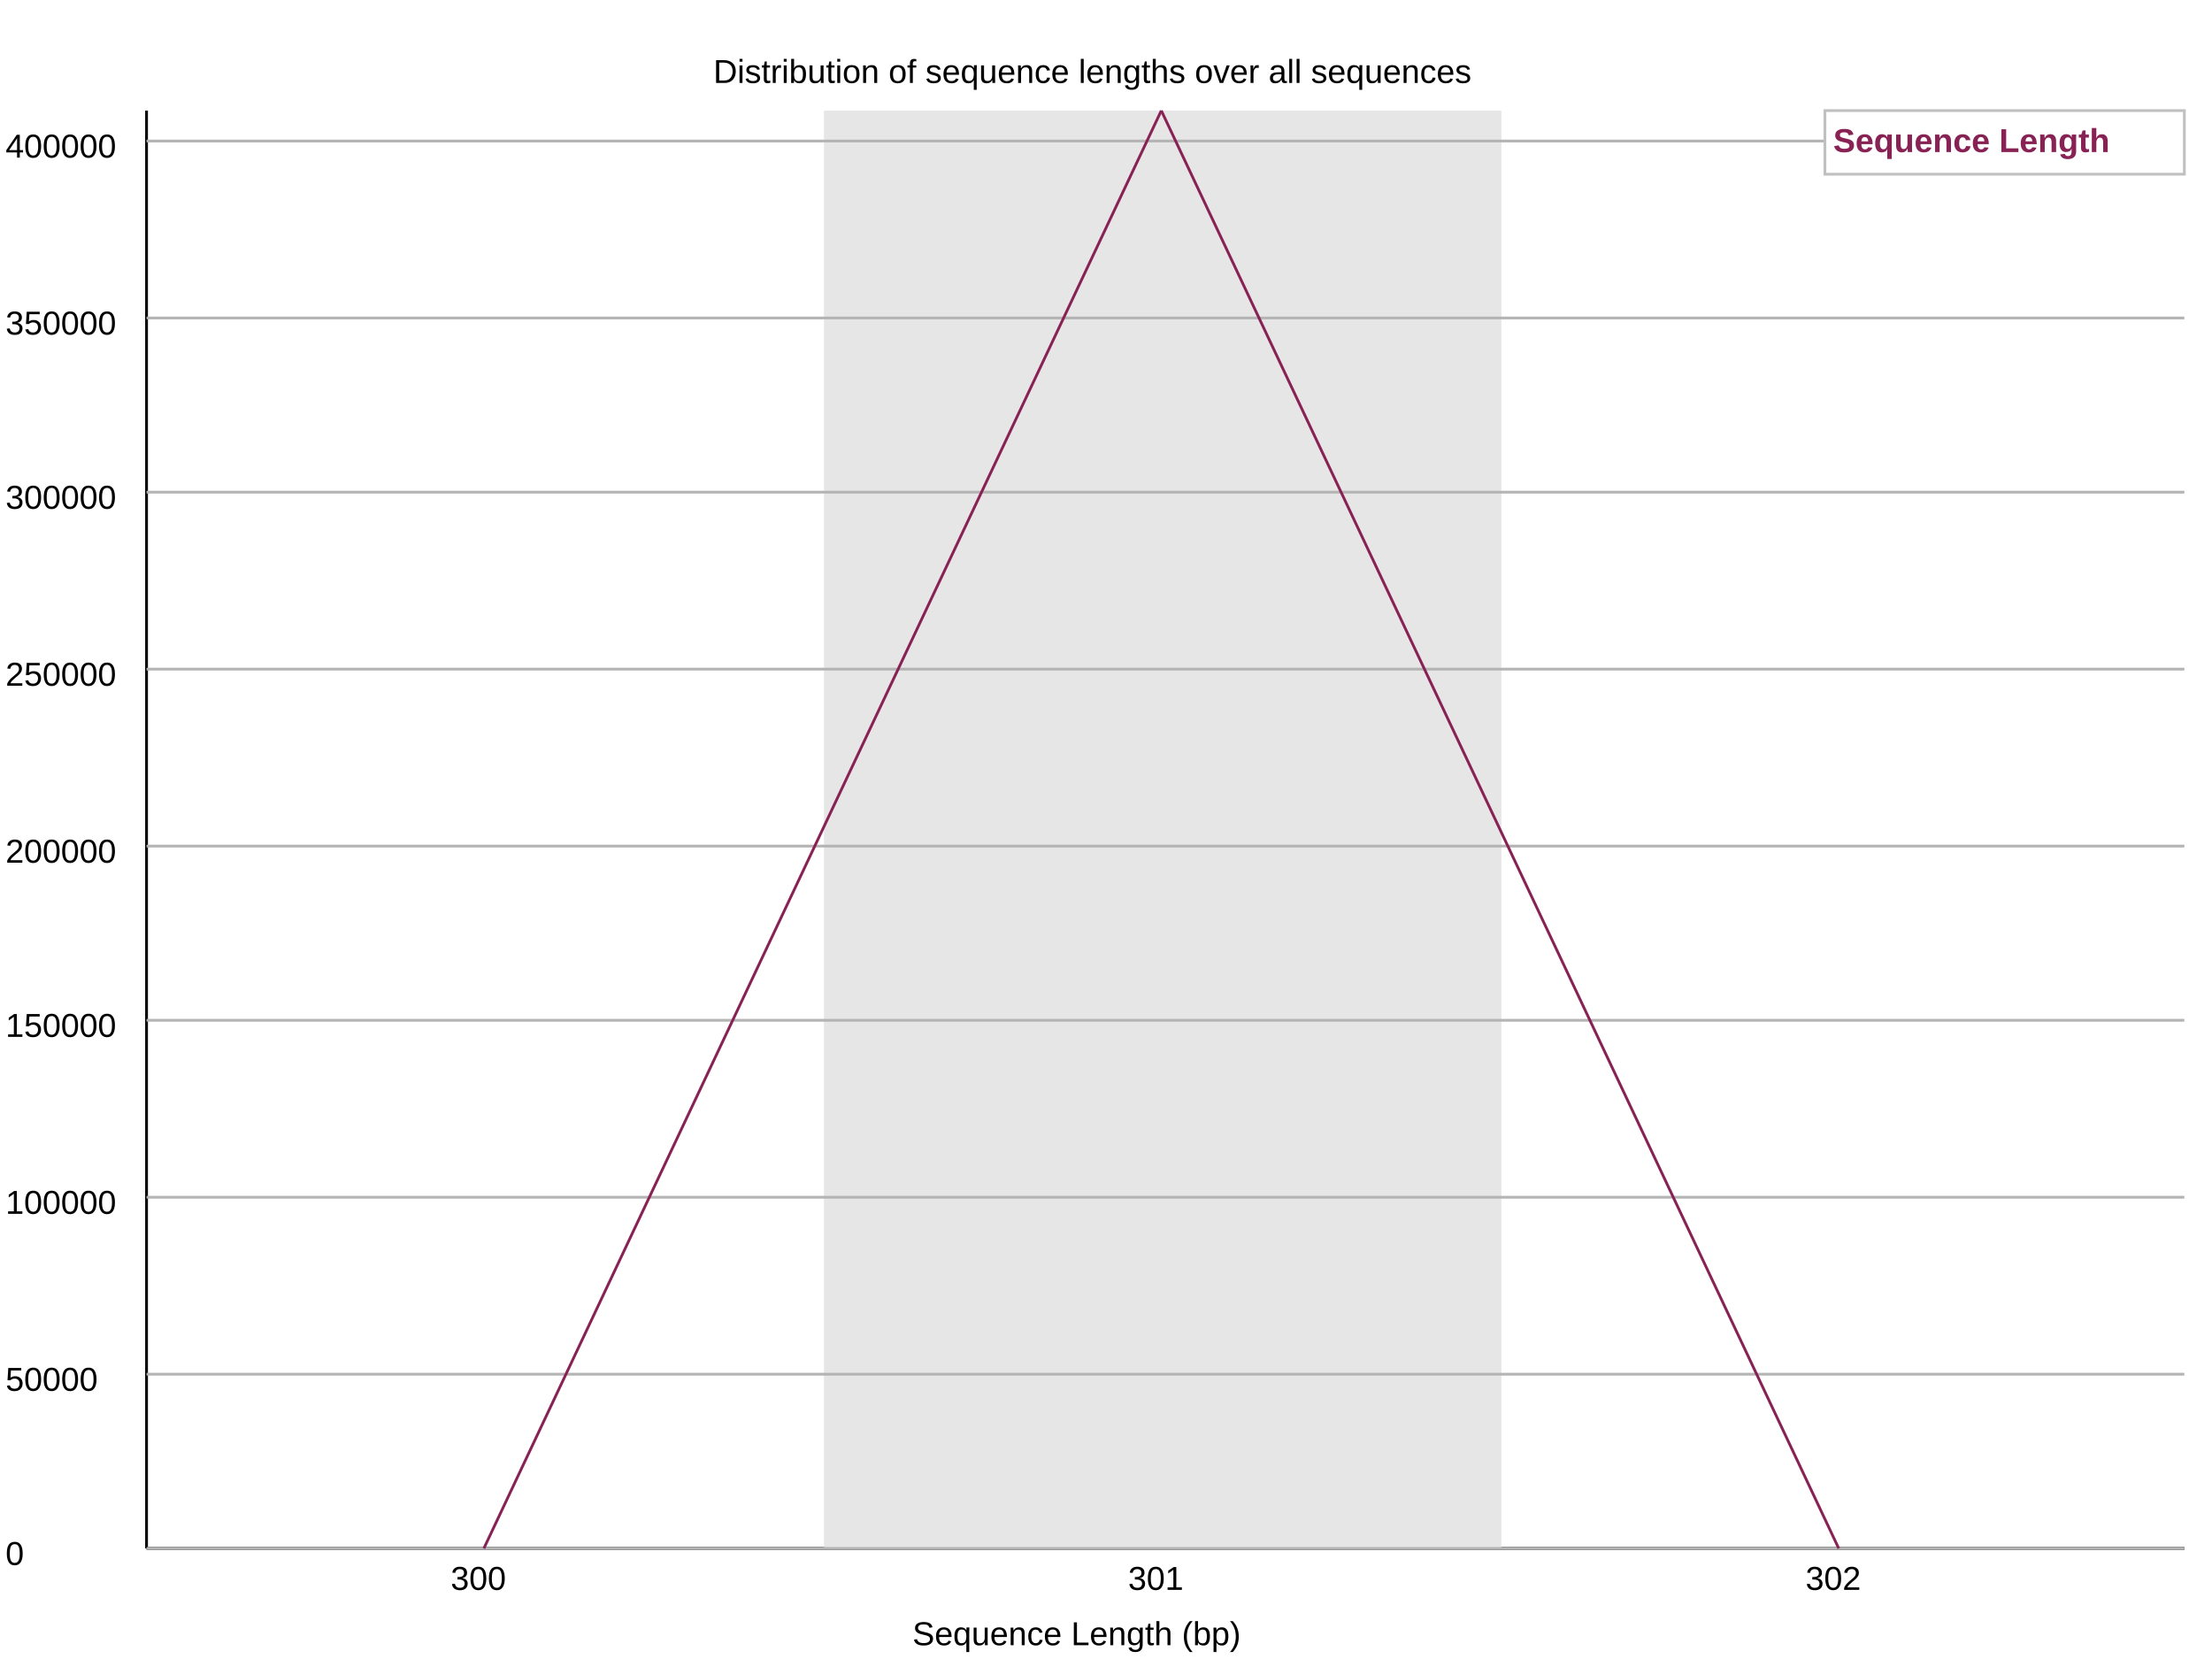
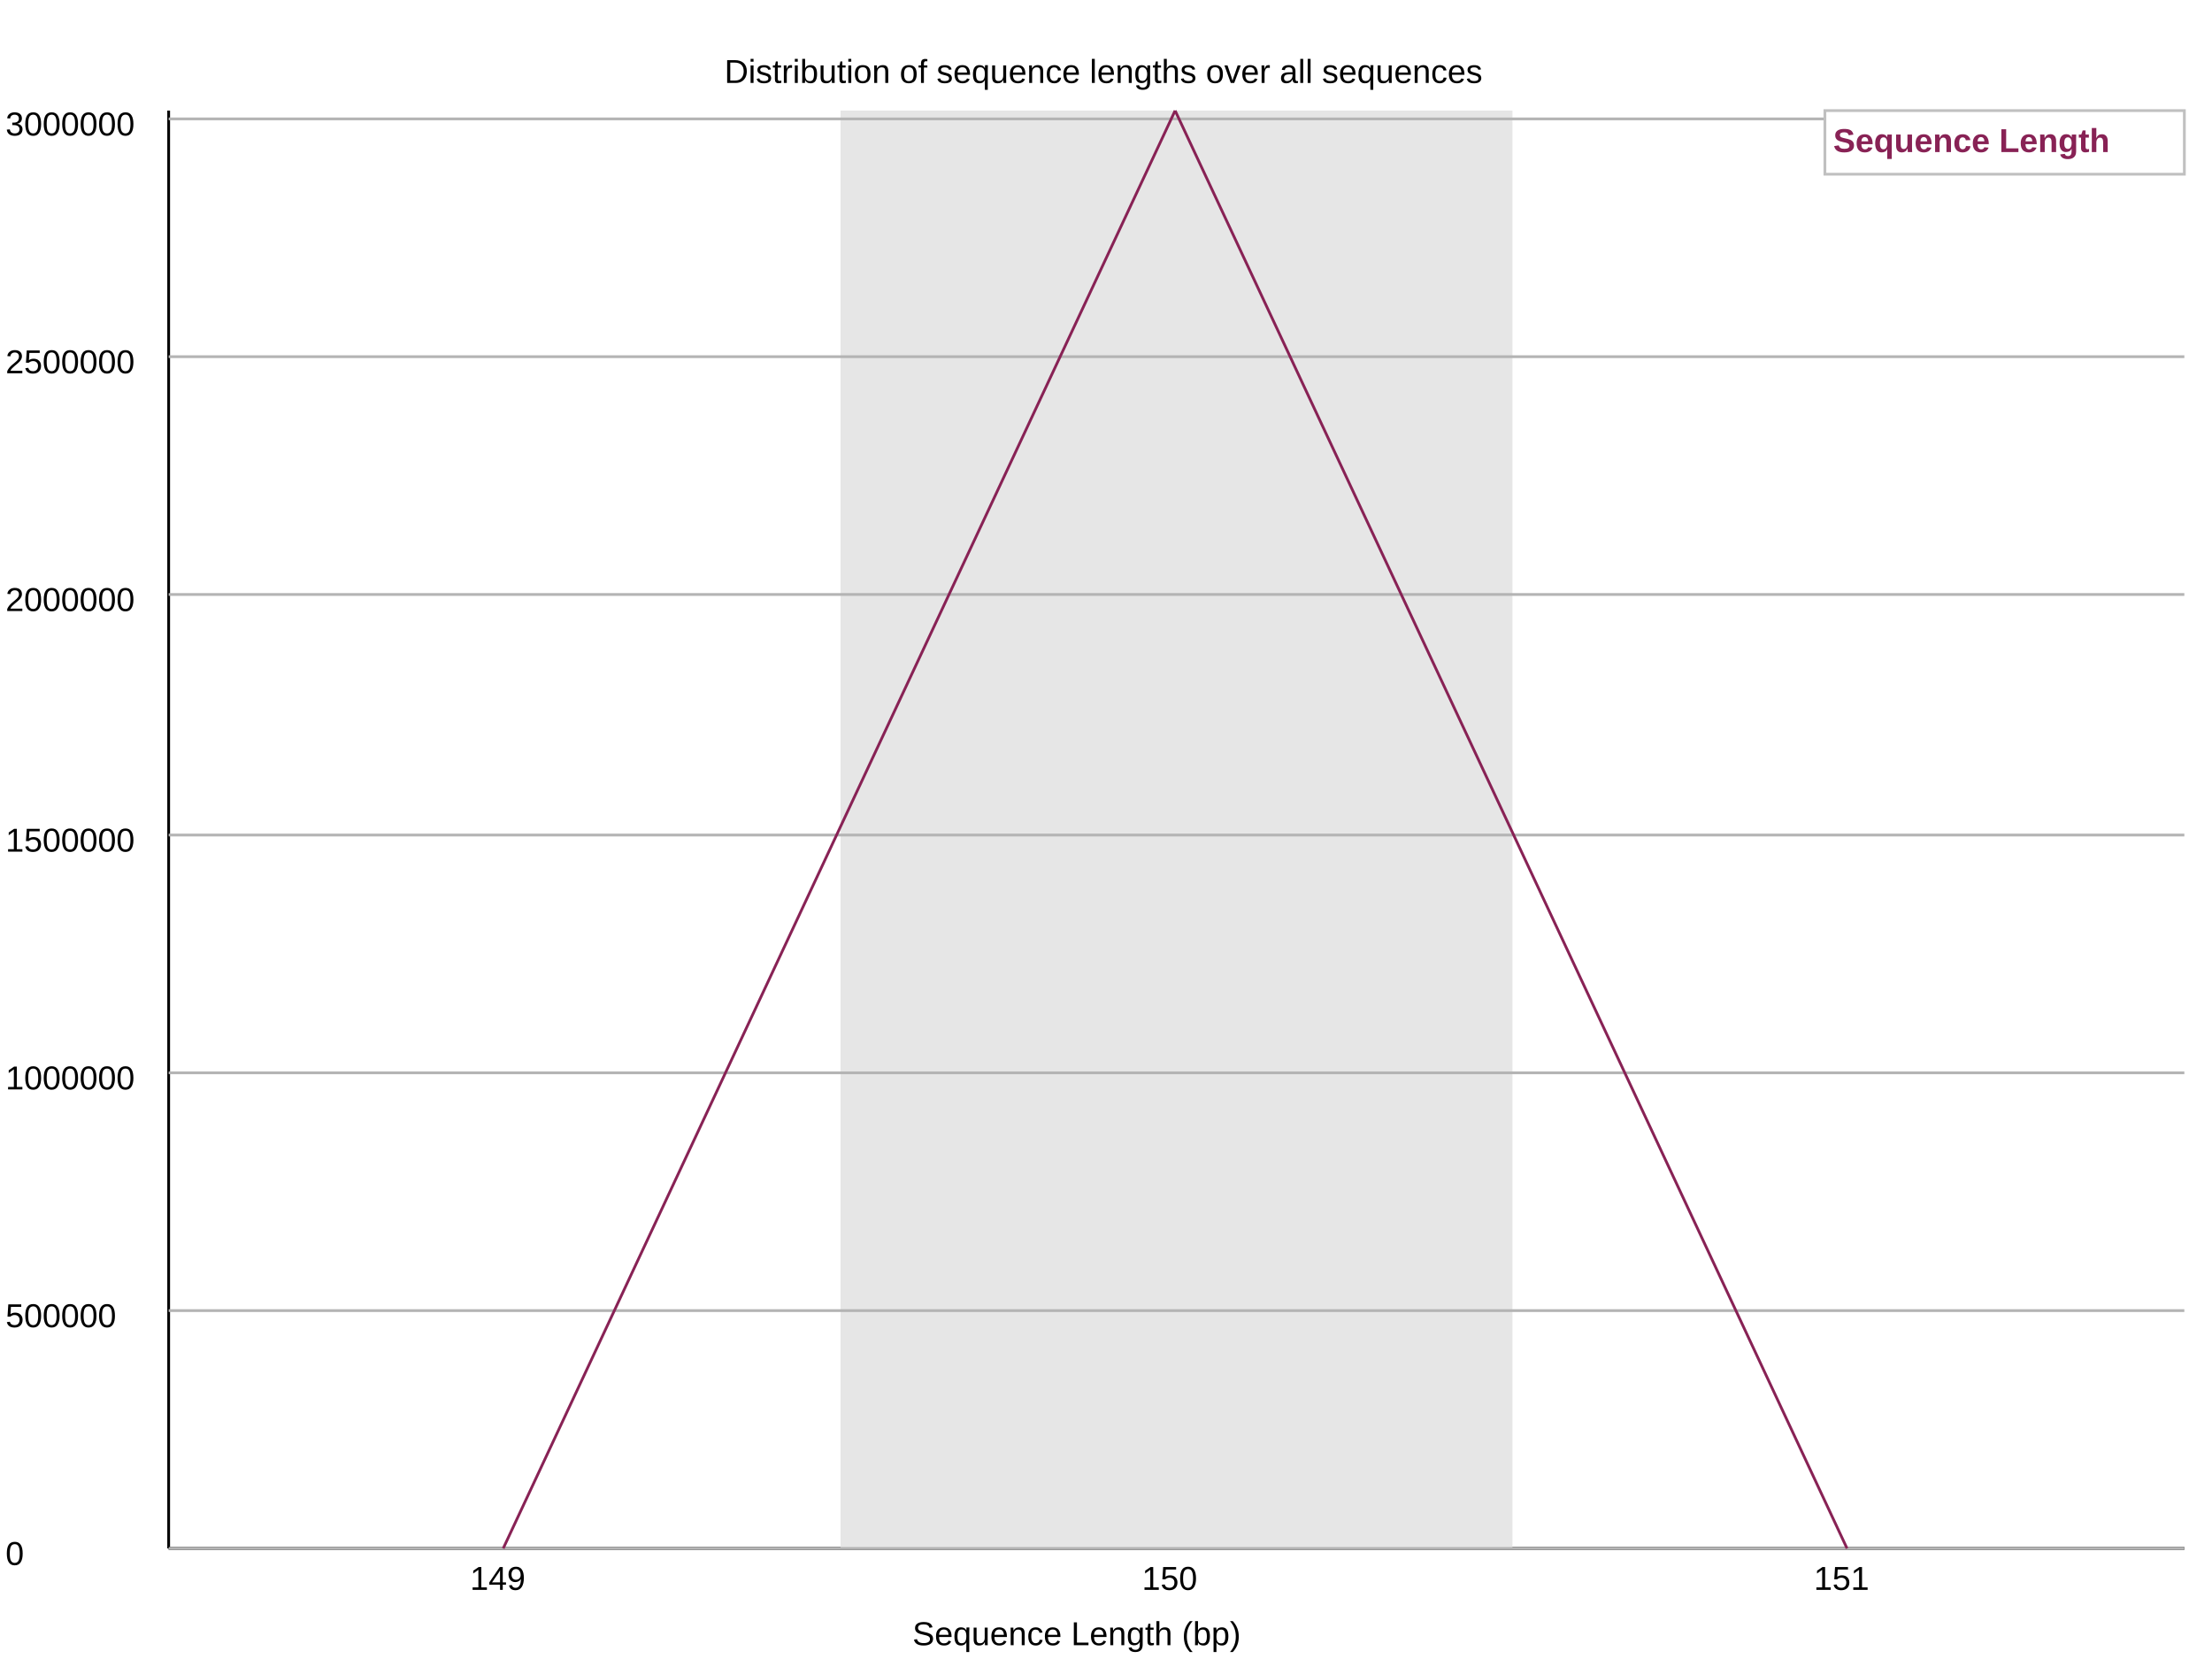
<svg xmlns="http://www.w3.org/2000/svg" width="800" height="600" version="1.1">
  <rect width="800" height="600" x="0" y="0" style="fill:rgb(238,238,238);stroke:none" />
  <rect width="800" height="600" x="0" y="0" style="fill:rgb(255,255,255);stroke:none" />
  <text x="2" y="566" fill="rgb(0,0,0)" font-family="Arial" font-size="12">0</text>
-   <text x="2" y="503" fill="rgb(0,0,0)" font-family="Arial" font-size="12">50000</text>
-   <text x="2" y="439" fill="rgb(0,0,0)" font-family="Arial" font-size="12">100000</text>
-   <text x="2" y="375" fill="rgb(0,0,0)" font-family="Arial" font-size="12">150000</text>
-   <text x="2" y="312" fill="rgb(0,0,0)" font-family="Arial" font-size="12">200000</text>
-   <text x="2" y="248" fill="rgb(0,0,0)" font-family="Arial" font-size="12">250000</text>
-   <text x="2" y="184" fill="rgb(0,0,0)" font-family="Arial" font-size="12">300000</text>
-   <text x="2" y="121" fill="rgb(0,0,0)" font-family="Arial" font-size="12">350000</text>
-   <text x="2" y="57" fill="rgb(0,0,0)" font-family="Arial" font-size="12">400000</text>
-   <text x="258" y="30" fill="rgb(0,0,0)" font-family="Arial" font-size="12">Distribution of sequence lengths over all sequences</text>
-   <line x1="53" y1="560" x2="790" y2="560" stroke="rgb(0,0,0)" stroke-width="1" />
-   <line x1="53" y1="560" x2="53" y2="40" stroke="rgb(0,0,0)" stroke-width="1" />
+   <text x="2" y="480" fill="rgb(0,0,0)" font-family="Arial" font-size="12">500000</text>
+   <text x="2" y="394" fill="rgb(0,0,0)" font-family="Arial" font-size="12">1000000</text>
+   <text x="2" y="308" fill="rgb(0,0,0)" font-family="Arial" font-size="12">1500000</text>
+   <text x="2" y="221" fill="rgb(0,0,0)" font-family="Arial" font-size="12">2000000</text>
+   <text x="2" y="135" fill="rgb(0,0,0)" font-family="Arial" font-size="12">2500000</text>
+   <text x="2" y="49" fill="rgb(0,0,0)" font-family="Arial" font-size="12">3000000</text>
+   <text x="262" y="30" fill="rgb(0,0,0)" font-family="Arial" font-size="12">Distribution of sequence lengths over all sequences</text>
+   <line x1="61" y1="560" x2="790" y2="560" stroke="rgb(0,0,0)" stroke-width="1" />
+   <line x1="61" y1="560" x2="61" y2="40" stroke="rgb(0,0,0)" stroke-width="1" />
  <text x="330" y="595" fill="rgb(0,0,0)" font-family="Arial" font-size="12">Sequence Length (bp)</text>
-   <text x="163" y="575" fill="rgb(0,0,0)" font-family="Arial" font-size="12">300</text>
-   <rect width="245" height="520" x="298" y="40" style="fill:rgb(230,230,230);stroke:none" />
-   <text x="408" y="575" fill="rgb(0,0,0)" font-family="Arial" font-size="12">301</text>
-   <text x="653" y="575" fill="rgb(0,0,0)" font-family="Arial" font-size="12">302</text>
-   <line x1="53" y1="560" x2="790" y2="560" stroke="rgb(180,180,180)" stroke-width="1" />
-   <line x1="53" y1="497" x2="790" y2="497" stroke="rgb(180,180,180)" stroke-width="1" />
-   <line x1="53" y1="433" x2="790" y2="433" stroke="rgb(180,180,180)" stroke-width="1" />
-   <line x1="53" y1="369" x2="790" y2="369" stroke="rgb(180,180,180)" stroke-width="1" />
-   <line x1="53" y1="306" x2="790" y2="306" stroke="rgb(180,180,180)" stroke-width="1" />
-   <line x1="53" y1="242" x2="790" y2="242" stroke="rgb(180,180,180)" stroke-width="1" />
-   <line x1="53" y1="178" x2="790" y2="178" stroke="rgb(180,180,180)" stroke-width="1" />
-   <line x1="53" y1="115" x2="790" y2="115" stroke="rgb(180,180,180)" stroke-width="1" />
-   <line x1="53" y1="51" x2="790" y2="51" stroke="rgb(180,180,180)" stroke-width="1" />
-   <line x1="175" y1="560" x2="420" y2="40" stroke="rgb(136,34,85)" stroke-width="1" />
-   <line x1="420" y1="40" x2="665" y2="560" stroke="rgb(136,34,85)" stroke-width="1" />
+   <text x="170" y="575" fill="rgb(0,0,0)" font-family="Arial" font-size="12">149</text>
+   <rect width="243" height="520" x="304" y="40" style="fill:rgb(230,230,230);stroke:none" />
+   <text x="413" y="575" fill="rgb(0,0,0)" font-family="Arial" font-size="12">150</text>
+   <text x="656" y="575" fill="rgb(0,0,0)" font-family="Arial" font-size="12">151</text>
+   <line x1="61" y1="560" x2="790" y2="560" stroke="rgb(180,180,180)" stroke-width="1" />
+   <line x1="61" y1="474" x2="790" y2="474" stroke="rgb(180,180,180)" stroke-width="1" />
+   <line x1="61" y1="388" x2="790" y2="388" stroke="rgb(180,180,180)" stroke-width="1" />
+   <line x1="61" y1="302" x2="790" y2="302" stroke="rgb(180,180,180)" stroke-width="1" />
+   <line x1="61" y1="215" x2="790" y2="215" stroke="rgb(180,180,180)" stroke-width="1" />
+   <line x1="61" y1="129" x2="790" y2="129" stroke="rgb(180,180,180)" stroke-width="1" />
+   <line x1="61" y1="43" x2="790" y2="43" stroke="rgb(180,180,180)" stroke-width="1" />
+   <line x1="182" y1="560" x2="425" y2="40" stroke="rgb(136,34,85)" stroke-width="1" />
+   <line x1="425" y1="40" x2="668" y2="560" stroke="rgb(136,34,85)" stroke-width="1" />
  <rect width="130" height="23" x="660" y="40" style="fill:rgb(255,255,255);stroke:none" />
  <rect width="130" height="23" x="660" y="40" rx="0" ry="0" style="fill:none;stroke-width:1;stroke:rgb(192,192,192)" />
  <text x="663" y="55" fill="rgb(136,34,85)" font-family="Arial" font-size="12" font-weight="bold">Sequence Length</text>
</svg>
